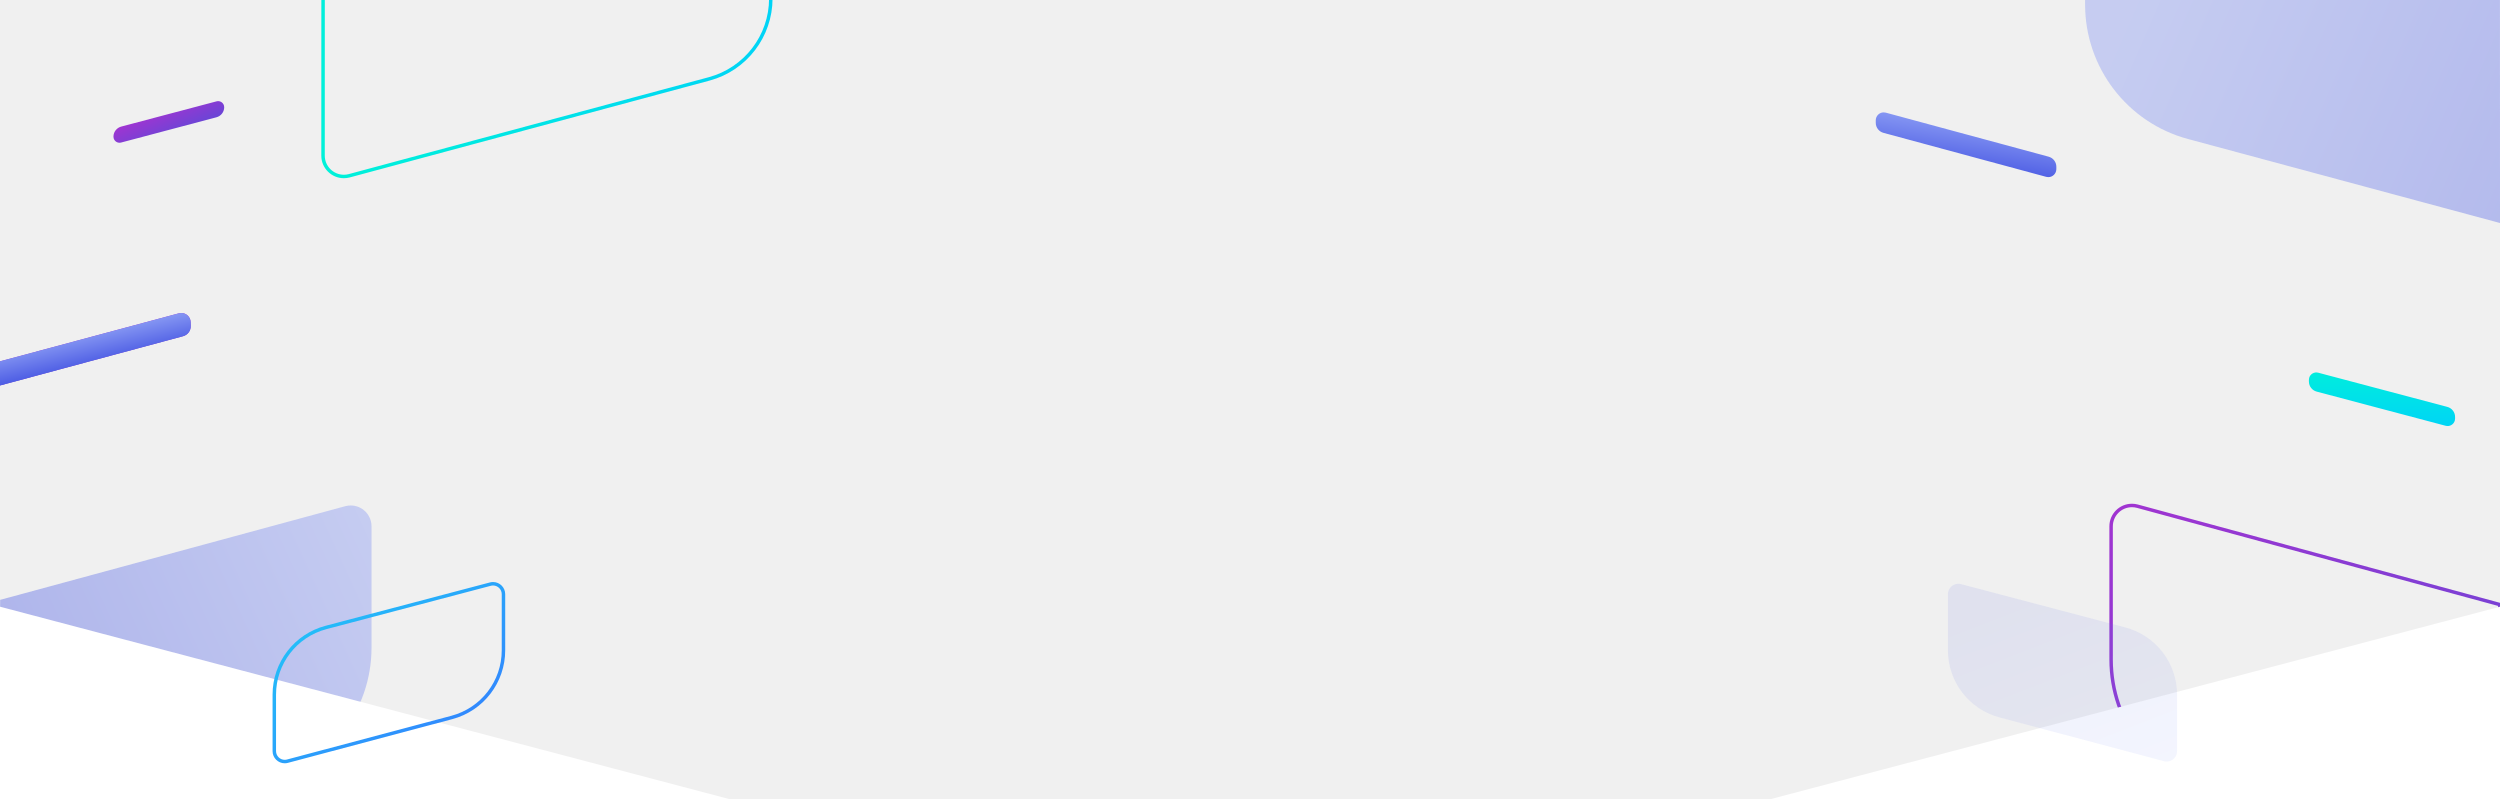
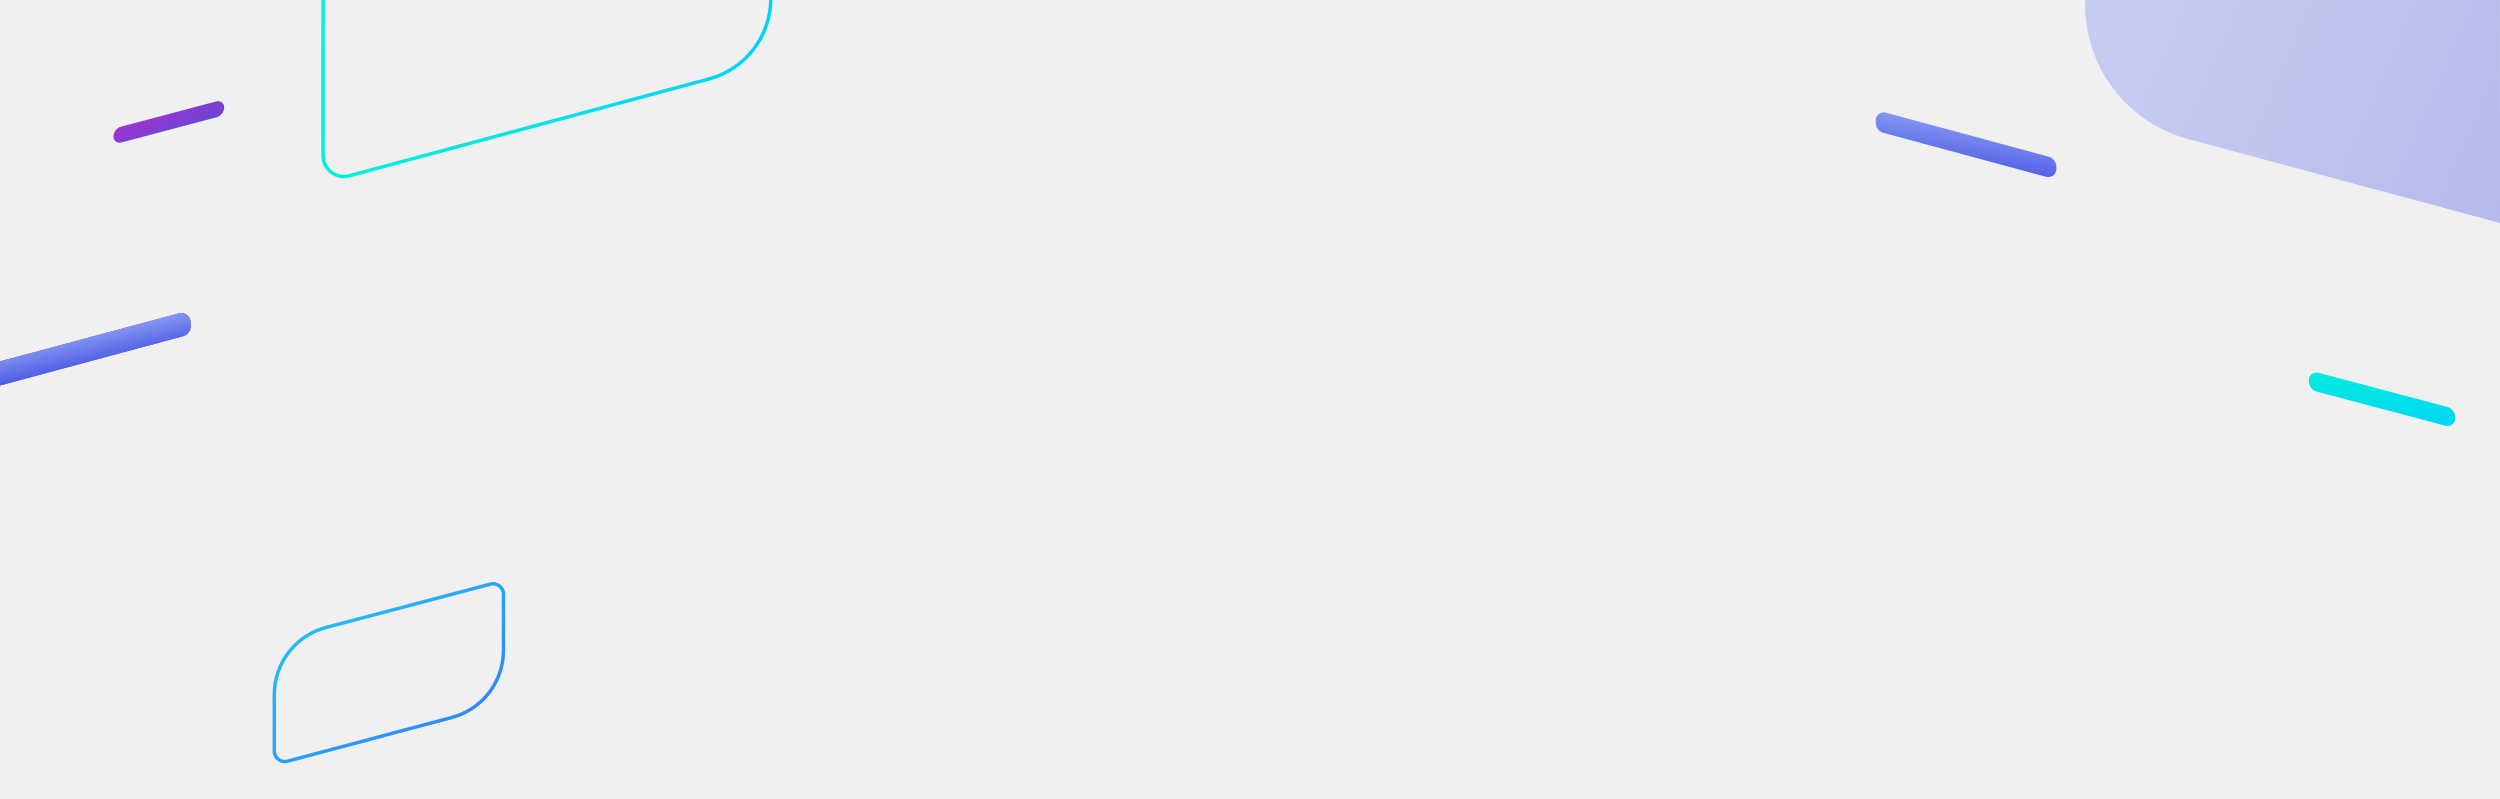
<svg xmlns="http://www.w3.org/2000/svg" xmlns:xlink="http://www.w3.org/1999/xlink" width="1440px" height="460px" viewBox="0 0 1440 460" version="1.1">
  <defs>
    <linearGradient x1="100%" y1="0%" x2="0%" y2="35.541%" id="linearGradient-1">
      <stop stop-color="#8697F3" offset="0%" />
      <stop stop-color="#4E5EE4" offset="100%" />
    </linearGradient>
    <linearGradient x1="100%" y1="0%" x2="0%" y2="100%" id="linearGradient-2">
      <stop stop-color="#A134D1" offset="0%" />
      <stop stop-color="#6746D6" offset="100%" />
    </linearGradient>
    <linearGradient x1="100%" y1="0%" x2="50%" y2="100%" id="linearGradient-3">
      <stop stop-color="#8697F3" offset="0%" />
      <stop stop-color="#4E5EE4" offset="100%" />
    </linearGradient>
    <linearGradient x1="-1.11022302e-14%" y1="1.72254642e-14%" x2="100%" y2="100%" id="linearGradient-4">
      <stop stop-color="#3677FF" offset="0%" />
      <stop stop-color="#1ECFF7" offset="100%" />
    </linearGradient>
    <linearGradient x1="100%" y1="0%" x2="-9.813%" y2="100%" id="linearGradient-5">
      <stop stop-color="#8697F3" offset="0%" />
      <stop stop-color="#4E5EE4" offset="100%" />
    </linearGradient>
    <linearGradient x1="-36.973%" y1="38.974%" x2="100%" y2="100%" id="linearGradient-6">
      <stop stop-color="#00F1D9" offset="0%" />
      <stop stop-color="#00D4F6" offset="100%" />
    </linearGradient>
    <linearGradient x1="45.765%" y1="100%" x2="100%" y2="0%" id="linearGradient-7">
      <stop stop-color="#00F1D9" offset="0%" />
      <stop stop-color="#00D4F6" offset="100%" />
    </linearGradient>
    <linearGradient x1="0%" y1="100%" x2="90.31%" y2="100%" id="linearGradient-8">
      <stop stop-color="#00F1D9" offset="0%" />
      <stop stop-color="#00D4F6" offset="100%" />
    </linearGradient>
    <path d="M0.133,292.142 L-1,296.603 L207.417,296.361 C210.187,296.358 212.595,294.458 213.243,291.764 L213.745,289.678 C214.444,286.773 212.656,283.852 209.751,283.153 C209.336,283.053 208.91,283.003 208.483,283.003 L11.758,283.097 C6.27,283.099 1.484,286.824 0.133,292.142 Z" id="path-9" />
    <linearGradient x1="127.647%" y1="111.326%" x2="0%" y2="66.739%" id="linearGradient-10">
      <stop stop-color="#4E5EE4" offset="0%" />
      <stop stop-color="#8697F3" offset="100%" />
    </linearGradient>
  </defs>
  <g id="OZ-desktop" stroke="none" stroke-width="1" fill="none" fill-rule="evenodd">
    <g id="Group-19" transform="translate(-100.2588, -76.54148)">
-       <g id="Group-5-Copy" transform="translate(100.2588, 364)">
-         <path d="M7.78099807e-13,169.79 L128.139,170 L154.782,162.833 C189.719,153.434 214,121.758 214,85.579 L214,15.691 C214,9.063 208.627,3.691 202,3.691 C200.938,3.691 199.882,3.832 198.857,4.11 L0.089,58.054 L7.78099807e-13,169.79 Z" id="Fill-1-Copy-19" fill="url(#linearGradient-1)" opacity="0.4" />
-         <polygon id="Fill-1-Copy-31" fill="#FFFFFF" transform="translate(210, 117.5) scale(-1, 1) rotate(180) translate(-210, -117.5) " points="0 62 0 173 420 62.205" />
-         <path d="M186,112.866 L186,145.213 C186,148.526 188.686,151.213 192,151.213 C192.516,151.213 193.031,151.146 193.53,151.014 L288.199,126.05 C305.762,121.418 318,105.535 318,87.372 L318,54.805 C318,51.491 315.314,48.805 312,48.805 C311.479,48.805 310.961,48.873 310.457,49.007 L215.716,74.211 C198.195,78.872 186,94.735 186,112.866 Z" id="Fill-1-Copy-30" transform="translate(252, 100) rotate(180) translate(-252, -100) " />
-       </g>
-       <g id="Group-5-Copy-2" transform="translate(1330.259, 453) scale(-1, 1) translate(-1330.259, -453) translate(1120.259, 364)">
-         <path d="M8.14459611e-13,177.78 L134.127,178 L164.789,169.749 C199.722,160.348 224,128.674 224,92.497 L224,15.692 C224,9.065 218.627,3.692 212,3.692 C210.938,3.692 209.881,3.833 208.856,4.111 L0.094,60.786 L8.14459611e-13,177.78 Z" id="Fill-1-Copy-19" stroke="url(#linearGradient-2)" stroke-width="2" />
-         <polygon id="Fill-1-Copy-31" fill="#FFFFFF" transform="translate(210, 117.5) scale(-1, 1) rotate(180) translate(-210, -117.5) " points="0 62 0 173 420 62.205" />
-         <path d="M186,112.866 L186,145.213 C186,148.526 188.686,151.213 192,151.213 C192.516,151.213 193.031,151.146 193.53,151.014 L288.199,126.05 C305.762,121.418 318,105.535 318,87.372 L318,54.805 C318,51.491 315.314,48.805 312,48.805 C311.479,48.805 310.961,48.873 310.457,49.007 L215.716,74.211 C198.195,78.872 186,94.735 186,112.866 Z" id="Fill-1-Copy-30" fill="url(#linearGradient-3)" opacity="0.1" transform="translate(252, 100) rotate(180) translate(-252, -100) " />
-       </g>
      <path d="M258.259,476.866 L258.259,509.213 C258.259,512.526 260.945,515.213 264.259,515.213 C264.775,515.213 265.289,515.146 265.789,515.014 L360.458,490.05 C378.021,485.418 390.259,469.535 390.259,451.372 L390.259,418.805 C390.259,415.491 387.573,412.805 384.259,412.805 C383.738,412.805 383.22,412.873 382.716,413.007 L287.975,438.211 C270.454,442.872 258.259,458.735 258.259,476.866 Z" id="Fill-1-Copy-34" stroke="url(#linearGradient-4)" stroke-width="2" transform="translate(324.2588, 464) rotate(180) translate(-324.2588, -464) " />
      <path d="M1183.237,165.811 L1280.356,165.598 C1283.061,165.592 1285.428,163.776 1286.135,161.165 L1286.506,159.794 C1287.167,157.351 1285.722,154.834 1283.279,154.173 C1282.886,154.067 1282.479,154.013 1282.072,154.014 L1184.889,154.239 C1182.16,154.246 1179.779,156.093 1179.095,158.735 L1178.757,160.037 C1178.118,162.506 1179.601,165.025 1182.069,165.664 C1182.451,165.763 1182.843,165.812 1183.237,165.811 Z" id="Fill-1-Copy-37" fill="url(#linearGradient-5)" transform="translate(1232.666, 159.9122) scale(-1, 1) rotate(-15) translate(-1232.666, -159.9122) " />
      <path d="M170.283,151.29 L227.115,151.132 C229.045,151.127 230.605,149.558 230.599,147.629 C230.598,147.31 230.554,146.994 230.467,146.688 L230.453,146.636 C229.72,144.047 227.353,142.261 224.662,142.269 L167.851,142.436 C165.913,142.442 164.348,144.017 164.353,145.954 C164.354,146.266 164.397,146.576 164.479,146.876 L164.482,146.885 C165.201,149.494 167.577,151.298 170.283,151.29 Z" id="Fill-1-Copy-38" fill="url(#linearGradient-2)" transform="translate(197.4898, 146.7795) scale(-1, 1) rotate(15) translate(-197.4898, -146.7795) " />
      <path d="M1434.8,311.987 L1511.696,311.773 C1514.068,311.766 1515.987,309.837 1515.98,307.464 C1515.979,307.098 1515.931,306.733 1515.837,306.379 L1515.6,305.481 C1514.903,302.841 1512.511,301.006 1509.782,301.014 L1432.83,301.24 C1430.478,301.247 1428.577,303.16 1428.584,305.511 C1428.585,305.889 1428.636,306.264 1428.736,306.628 L1428.998,307.579 C1429.716,310.189 1432.093,311.995 1434.8,311.987 Z" id="Fill-1-Copy-39" fill="url(#linearGradient-6)" transform="translate(1472.259, 306.5) rotate(15) translate(-1472.259, -306.5) " />
      <path d="M1431.365,328.082 L1428.259,339.673 L1533.875,339.55 L1637.021,339.429 C1639.801,339.426 1642.215,337.513 1642.853,334.807 L1643.112,333.712 C1643.701,331.216 1642.155,328.715 1639.659,328.126 C1639.309,328.044 1638.95,328.002 1638.591,328.002 L1491.162,328.059 L1431.365,328.082 Z" id="Fill-1-Copy-40" fill="url(#linearGradient-7)" opacity="0" transform="translate(1536.359, 333.8365) scale(-1, 1) rotate(-15) translate(-1536.359, -333.8365) " />
      <path d="M296.329,37 L271.316,130.266 C269.599,136.667 273.396,143.248 279.798,144.965 C280.816,145.238 281.866,145.376 282.92,145.375 L497.574,145.126 C519.269,145.101 538.25,130.527 543.876,109.574 L563.259,37.394 L296.329,37 Z" id="Fill-1-Copy-41" stroke="url(#linearGradient-8)" stroke-width="2" transform="translate(415.2588, 91.19635) rotate(-15) translate(-415.2588, -91.19635) " />
      <g id="Fill-1-Copy-25" transform="translate(107.1759, 289.8016) rotate(-15) translate(-107.1759, -289.8016) ">
        <use fill="url(#linearGradient-2)" xlink:href="#path-9" />
        <use fill="url(#linearGradient-3)" xlink:href="#path-9" />
      </g>
      <path d="M1540.219,14.05 L1540.259,205 L1360.549,156.614 C1325.585,147.2 1301.28,115.455 1301.272,79.191 L1301.259,14 L1540.219,14.05 Z" id="Fill-1-Copy-42" fill="url(#linearGradient-10)" opacity="0.4" />
    </g>
  </g>
</svg>
